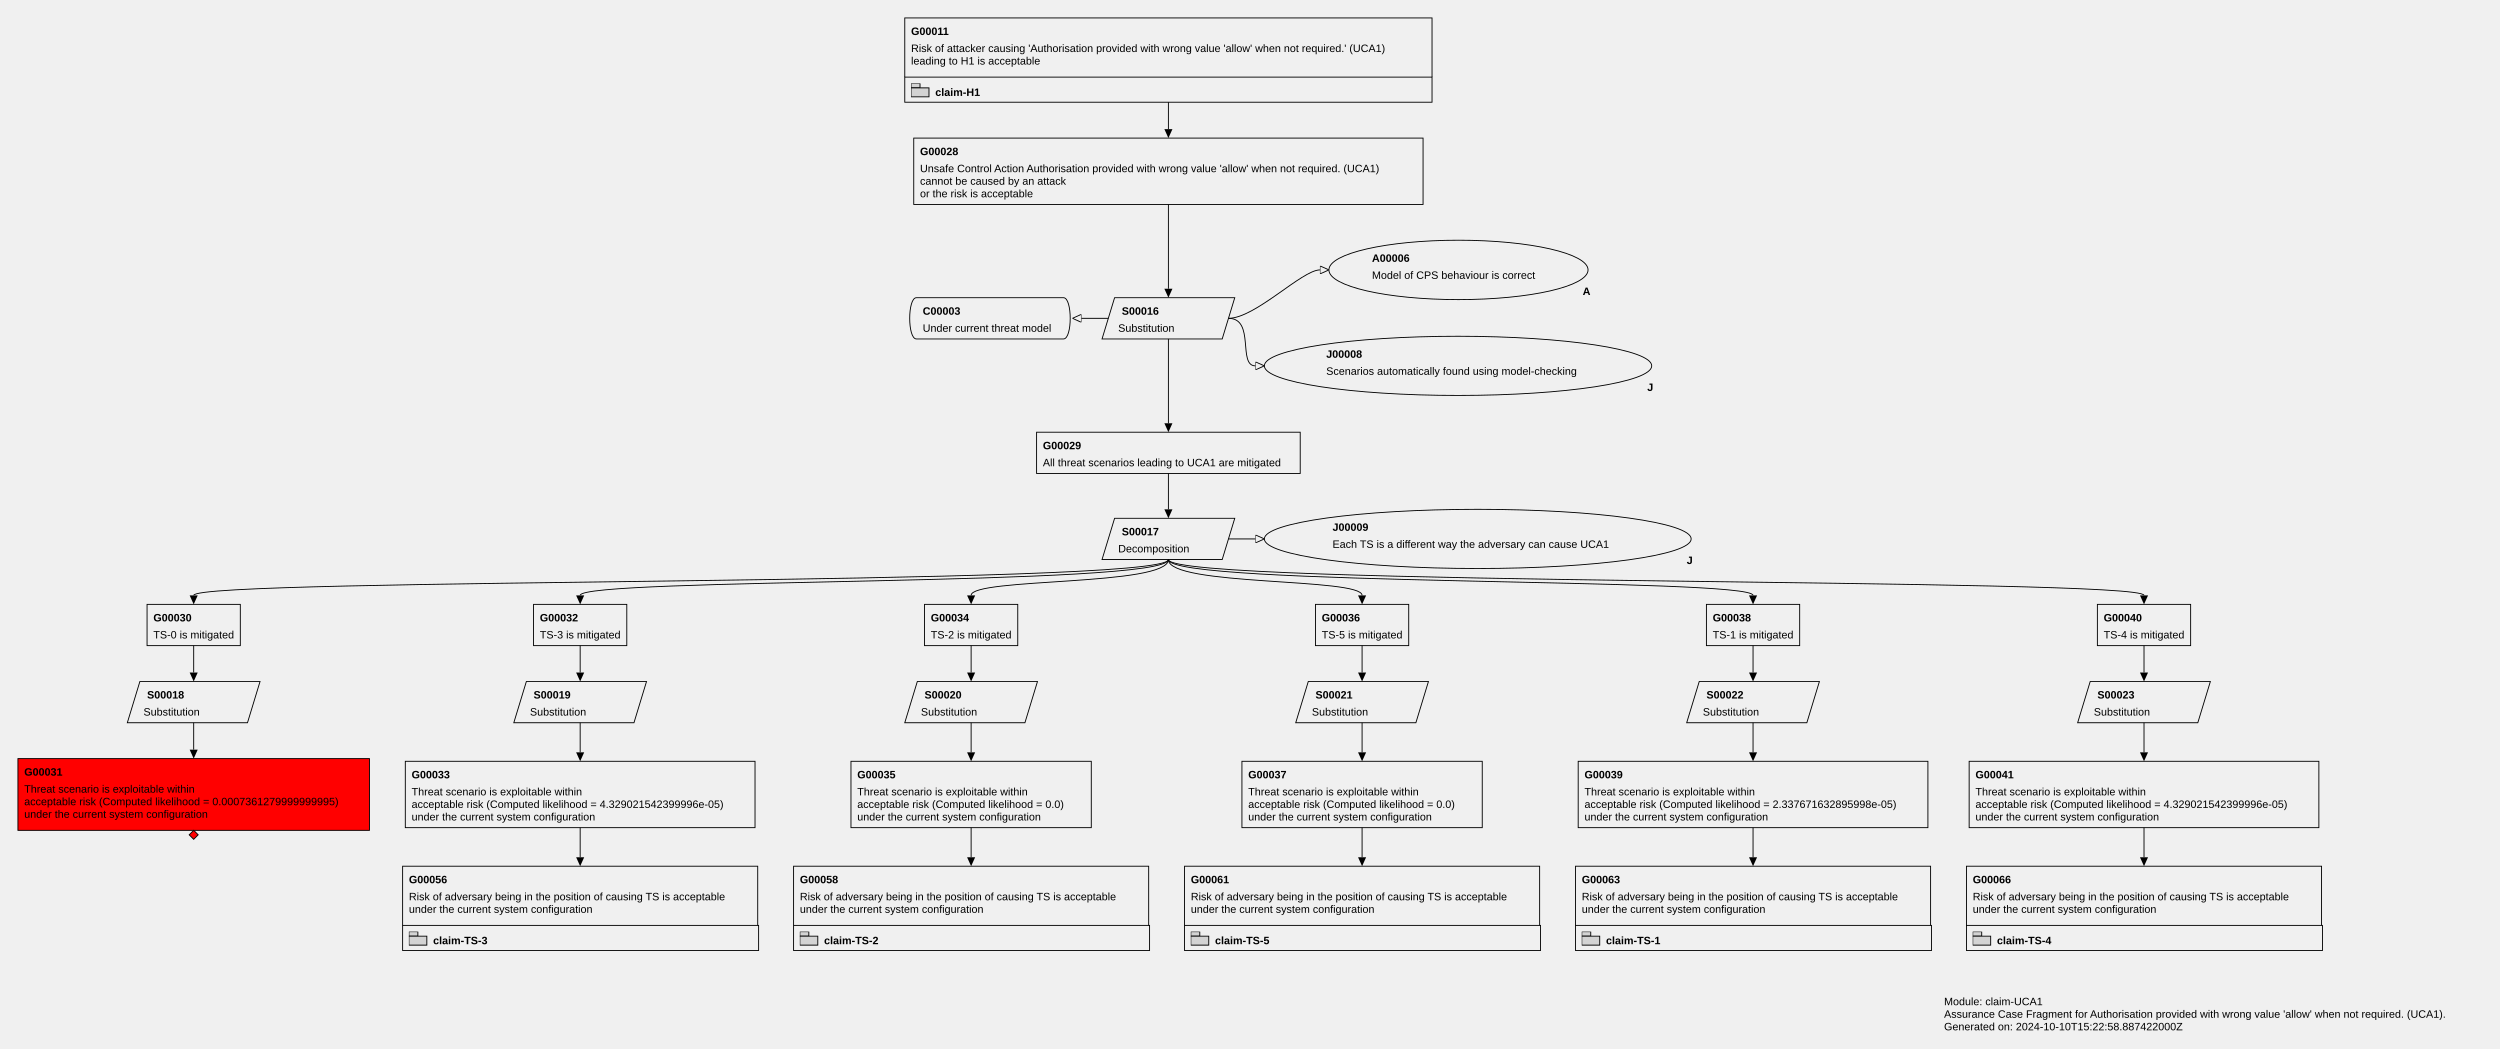
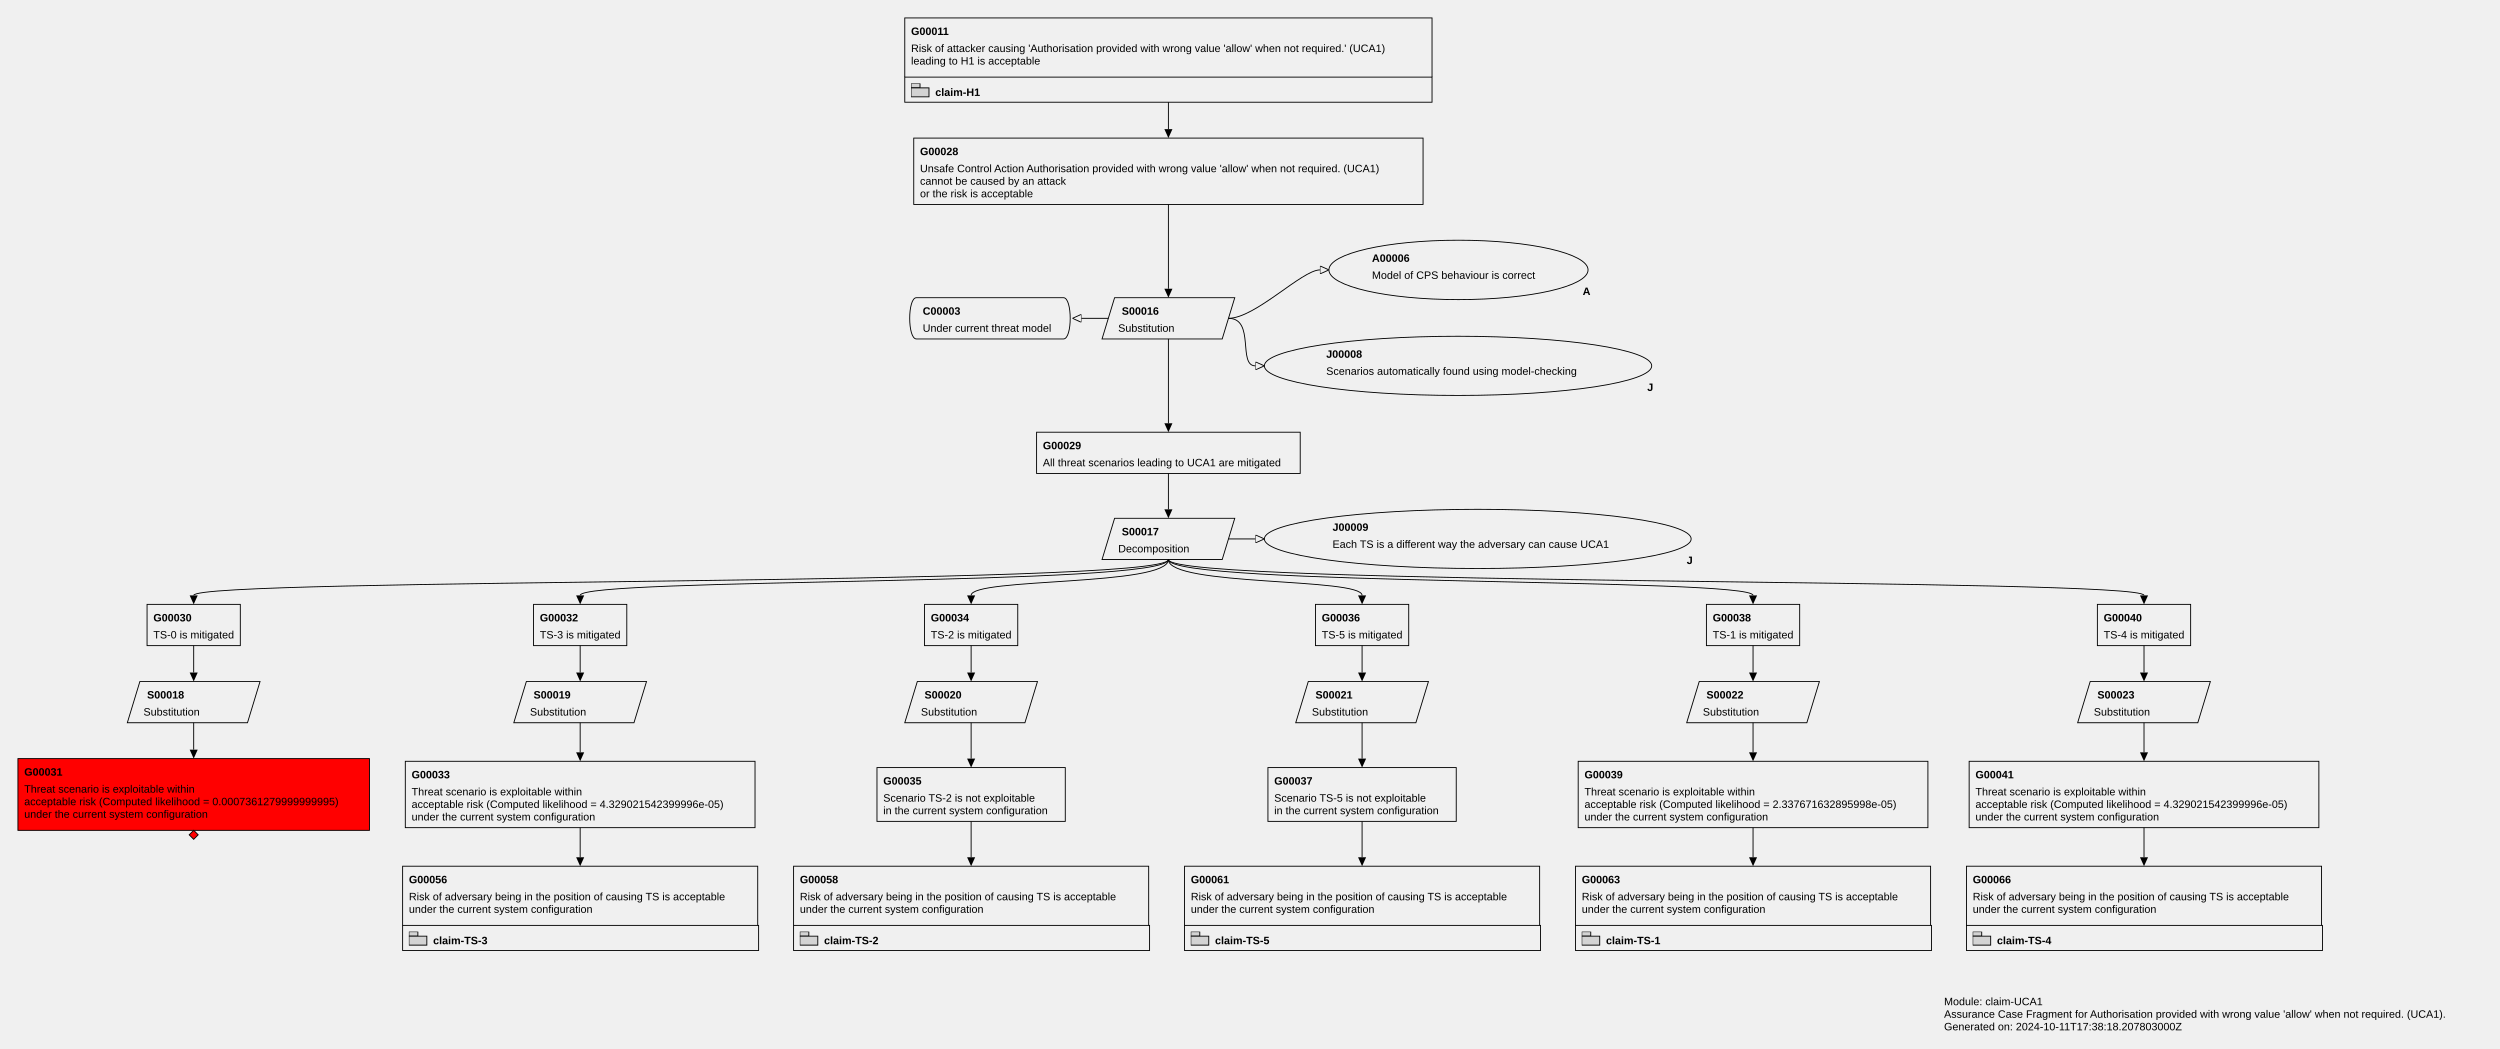
<svg xmlns="http://www.w3.org/2000/svg" class="gsndiagram" viewBox="0 0 2788 1169">
  <symbol id="module_icon">
    <rect fill="lightgrey" height="5" stroke="black" stroke-width="1" width="10" x="0" y="0" />
    <rect fill="lightgrey" height="10" stroke="black" stroke-width="1" width="20" x="0" y="5" />
  </symbol>
  <symbol id="acp">
    <rect fill="black" height="10" stroke="black" stroke-width="1" width="10" x="0" y="0" />
  </symbol>
  <marker id="composite_arrow" markerHeight="9" markerUnits="userSpaceOnUse" markerWidth="10" orient="auto-start-reverse" refX="0" refY="4.5">
    <polyline fill-opacity="0" points="0 0, 6 4.5, 0 9" stroke="black" stroke-width="1" />
    <polyline fill-opacity="0" points="4 0, 10 4.5, 4 9" stroke="black" stroke-width="1" />
    <polyline fill-opacity="0" points="0 4.5, 10 4.5" stroke="black" stroke-width="1" />
  </marker>
  <marker id="supportedby_arrow" markerHeight="9" markerUnits="userSpaceOnUse" markerWidth="10" orient="auto-start-reverse" refX="0" refY="4.5">
    <polyline fill="black" points="0 0, 10 4.5, 0 9" />
  </marker>
  <marker id="incontextof_arrow" markerHeight="9" markerUnits="userSpaceOnUse" markerWidth="10" orient="auto-start-reverse" refX="0" refY="4.5">
    <polyline fill-opacity="0" points="0 0, 10 4.5, 0 9, 0 0" stroke="black" stroke-width="1" />
  </marker>
  <style type="text/css">
.notVerified path { fill: red; fill-opacity: 1;}
/* .notVerified text,a { fill: white; } */
</style>
  <a href="claim-H1.svg#node_g00011">
    <g class="gsn_module_claim_h1 gsnelem gsnawaygoal" id="node_g00011">
      <path class="border" d="M1009,86 V20 H1597 V86" fill-opacity="0" stroke="black" stroke-width="1" />
      <text font-family="Arial" font-size="12" font-weight="bold" x="1016" y="39">G00011</text>
      <text font-family="Arial" font-size="12" x="1016" y="58">Risk of attacker causing 'Authorisation provided with wrong value 'allow' when not required.' (UCA1) </text>
      <text font-family="Arial" font-size="12" x="1016" y="72"> leading to H1 is acceptable</text>
      <a href="claim-H1.svg#node_g00011">
        <path class="border" d="M1009,86 h588 v28 h-588 z" fill-opacity="0" stroke="black" stroke-width="1" />
        <text font-family="Arial" font-size="12" font-weight="bold" x="1043" y="107">claim-H1</text>
      </a>
      <use href="#module_icon" x="1016" y="93" />
    </g>
  </a>
  <g class="gsn_module_claim_uca1 gsnelem gsngoal" id="node_g00028">
    <path class="border" d="M1019,154 L1587,154 L1587,228 L1019,228 z" fill-opacity="0" stroke="black" stroke-width="1" />
    <text font-family="Arial" font-size="12" font-weight="bold" x="1026" y="173">G00028</text>
    <text font-family="Arial" font-size="12" x="1026" y="192">Unsafe Control Action Authorisation provided with wrong value 'allow' when not required. (UCA1) </text>
    <text font-family="Arial" font-size="12" x="1026" y="206"> cannot be caused by an attack</text>
    <text font-family="Arial" font-size="12" x="1026" y="220"> or the risk is acceptable</text>
  </g>
  <g class="gsn_module_claim_uca1 gsnelem gsnctxt" id="node_c00003">
    <path class="border" d="M1022,332 L1186,332 C1196,332,1196,378,1186,378 L1022,378 C1012,378,1012,332,1022,332" fill-opacity="0" stroke="black" stroke-width="1" />
    <text font-family="Arial" font-size="12" font-weight="bold" x="1029" y="351">C00003</text>
    <text font-family="Arial" font-size="12" x="1029" y="370">Under current threat model</text>
  </g>
  <g class="gsn_module_claim_uca1 gsnelem gsnstgy" id="node_s00016">
    <path class="border" d="M1243,332 L1377,332 L1363,378 L1229,378 z" fill-opacity="0" stroke="black" stroke-width="1" />
    <text font-family="Arial" font-size="12" font-weight="bold" x="1251" y="351">S00016</text>
    <text font-family="Arial" font-size="12" x="1247" y="370">Substitution</text>
  </g>
  <g class="gsn_module_claim_uca1 gsnelem gsnasmp" id="node_a00006">
    <path class="border" d="M1482,301 a144,33,0,1,0,289,0 a144,33,0,1,0,-289,0 z" fill-opacity="0" stroke="black" stroke-width="1" />
    <text font-family="Arial" font-size="12" font-weight="bold" x="1530" y="292">A00006</text>
    <text font-family="Arial" font-size="12" x="1530" y="311">Model of CPS behaviour is correct</text>
    <text font-family="Arial" font-size="12" font-weight="bold" x="1765" y="329">A</text>
  </g>
  <g class="gsn_module_claim_uca1 gsnelem gsnjust" id="node_j00008">
    <path class="border" d="M1410,408 a216,33,0,1,0,432,0 a216,33,0,1,0,-432,0 z" fill-opacity="0" stroke="black" stroke-width="1" />
    <text font-family="Arial" font-size="12" font-weight="bold" x="1479" y="399">J00008</text>
    <text font-family="Arial" font-size="12" x="1479" y="418">Scenarios automatically found using model-checking</text>
    <text font-family="Arial" font-size="12" font-weight="bold" x="1837" y="436">J</text>
  </g>
  <g class="gsn_module_claim_uca1 gsnelem gsngoal" id="node_g00029">
    <path class="border" d="M1156,482 L1450,482 L1450,528 L1156,528 z" fill-opacity="0" stroke="black" stroke-width="1" />
    <text font-family="Arial" font-size="12" font-weight="bold" x="1163" y="501">G00029</text>
    <text font-family="Arial" font-size="12" x="1163" y="520">All threat scenarios leading to UCA1 are mitigated</text>
  </g>
  <g class="gsn_module_claim_uca1 gsnelem gsnstgy" id="node_s00017">
    <path class="border" d="M1243,578 L1377,578 L1363,624 L1229,624 z" fill-opacity="0" stroke="black" stroke-width="1" />
    <text font-family="Arial" font-size="12" font-weight="bold" x="1251" y="597">S00017</text>
    <text font-family="Arial" font-size="12" x="1247" y="616">Decomposition</text>
  </g>
  <g class="gsn_module_claim_uca1 gsnelem gsnjust" id="node_j00009">
    <path class="border" d="M1410,601 a238,33,0,1,0,476,0 a238,33,0,1,0,-476,0 z" fill-opacity="0" stroke="black" stroke-width="1" />
    <text font-family="Arial" font-size="12" font-weight="bold" x="1486" y="592">J00009</text>
    <text font-family="Arial" font-size="12" x="1486" y="611">Each TS is a different way the adversary can cause UCA1</text>
    <text font-family="Arial" font-size="12" font-weight="bold" x="1881" y="629">J</text>
  </g>
  <g class="gsn_module_claim_uca1 gsnelem gsngoal" id="node_g00030">
    <path class="border" d="M164,674 L268,674 L268,720 L164,720 z" fill-opacity="0" stroke="black" stroke-width="1" />
    <text font-family="Arial" font-size="12" font-weight="bold" x="171" y="693">G00030</text>
    <text font-family="Arial" font-size="12" x="171" y="712">TS-0 is mitigated</text>
  </g>
  <g class="gsn_module_claim_uca1 gsnelem gsngoal" id="node_g00032">
    <path class="border" d="M595,674 L699,674 L699,720 L595,720 z" fill-opacity="0" stroke="black" stroke-width="1" />
    <text font-family="Arial" font-size="12" font-weight="bold" x="602" y="693">G00032</text>
    <text font-family="Arial" font-size="12" x="602" y="712">TS-3 is mitigated</text>
  </g>
  <g class="gsn_module_claim_uca1 gsnelem gsngoal" id="node_g00034">
    <path class="border" d="M1031,674 L1135,674 L1135,720 L1031,720 z" fill-opacity="0" stroke="black" stroke-width="1" />
    <text font-family="Arial" font-size="12" font-weight="bold" x="1038" y="693">G00034</text>
    <text font-family="Arial" font-size="12" x="1038" y="712">TS-2 is mitigated</text>
  </g>
  <g class="gsn_module_claim_uca1 gsnelem gsngoal" id="node_g00036">
    <path class="border" d="M1467,674 L1571,674 L1571,720 L1467,720 z" fill-opacity="0" stroke="black" stroke-width="1" />
    <text font-family="Arial" font-size="12" font-weight="bold" x="1474" y="693">G00036</text>
    <text font-family="Arial" font-size="12" x="1474" y="712">TS-5 is mitigated</text>
  </g>
  <g class="gsn_module_claim_uca1 gsnelem gsngoal" id="node_g00038">
    <path class="border" d="M1903,674 L2007,674 L2007,720 L1903,720 z" fill-opacity="0" stroke="black" stroke-width="1" />
    <text font-family="Arial" font-size="12" font-weight="bold" x="1910" y="693">G00038</text>
    <text font-family="Arial" font-size="12" x="1910" y="712">TS-1 is mitigated</text>
  </g>
  <g class="gsn_module_claim_uca1 gsnelem gsngoal" id="node_g00040">
    <path class="border" d="M2339,674 L2443,674 L2443,720 L2339,720 z" fill-opacity="0" stroke="black" stroke-width="1" />
    <text font-family="Arial" font-size="12" font-weight="bold" x="2346" y="693">G00040</text>
    <text font-family="Arial" font-size="12" x="2346" y="712">TS-4 is mitigated</text>
  </g>
  <g class="gsn_module_claim_uca1 gsnelem gsnstgy" id="node_s00018">
    <path class="border" d="M156,760 L290,760 L276,806 L142,806 z" fill-opacity="0" stroke="black" stroke-width="1" />
    <text font-family="Arial" font-size="12" font-weight="bold" x="164" y="779">S00018</text>
    <text font-family="Arial" font-size="12" x="160" y="798">Substitution</text>
  </g>
  <g class="gsn_module_claim_uca1 gsnelem gsnstgy" id="node_s00019">
    <path class="border" d="M587,760 L721,760 L707,806 L573,806 z" fill-opacity="0" stroke="black" stroke-width="1" />
    <text font-family="Arial" font-size="12" font-weight="bold" x="595" y="779">S00019</text>
    <text font-family="Arial" font-size="12" x="591" y="798">Substitution</text>
  </g>
  <g class="gsn_module_claim_uca1 gsnelem gsnstgy" id="node_s00020">
    <path class="border" d="M1023,760 L1157,760 L1143,806 L1009,806 z" fill-opacity="0" stroke="black" stroke-width="1" />
    <text font-family="Arial" font-size="12" font-weight="bold" x="1031" y="779">S00020</text>
    <text font-family="Arial" font-size="12" x="1027" y="798">Substitution</text>
  </g>
  <g class="gsn_module_claim_uca1 gsnelem gsnstgy" id="node_s00021">
    <path class="border" d="M1459,760 L1593,760 L1579,806 L1445,806 z" fill-opacity="0" stroke="black" stroke-width="1" />
    <text font-family="Arial" font-size="12" font-weight="bold" x="1467" y="779">S00021</text>
    <text font-family="Arial" font-size="12" x="1463" y="798">Substitution</text>
  </g>
  <g class="gsn_module_claim_uca1 gsnelem gsnstgy" id="node_s00022">
    <path class="border" d="M1895,760 L2029,760 L2015,806 L1881,806 z" fill-opacity="0" stroke="black" stroke-width="1" />
    <text font-family="Arial" font-size="12" font-weight="bold" x="1903" y="779">S00022</text>
    <text font-family="Arial" font-size="12" x="1899" y="798">Substitution</text>
  </g>
  <g class="gsn_module_claim_uca1 gsnelem gsnstgy" id="node_s00023">
    <path class="border" d="M2331,760 L2465,760 L2451,806 L2317,806 z" fill-opacity="0" stroke="black" stroke-width="1" />
    <text font-family="Arial" font-size="12" font-weight="bold" x="2339" y="779">S00023</text>
    <text font-family="Arial" font-size="12" x="2335" y="798">Substitution</text>
  </g>
  <g class="notVerified gsn_module_claim_uca1 gsnelem gsngoal gsn_undeveloped" id="node_g00031">
    <path class="border" d="M20,846 L412,846 L412,926 L20,926 z" fill-opacity="0" stroke="black" stroke-width="1" />
    <text font-family="Arial" font-size="12" font-weight="bold" x="27" y="865">G00031</text>
    <text font-family="Arial" font-size="12" x="27" y="884">Threat scenario is exploitable within </text>
    <text font-family="Arial" font-size="12" x="27" y="898"> acceptable risk (Computed likelihood = 0.0007361279999999995) </text>
    <text font-family="Arial" font-size="12" x="27" y="912"> under the current system configuration</text>
    <path d="M216,926 l5,5 l-5,5 l-5,-5 z" fill-opacity="0" stroke="black" stroke-width="1" />
  </g>
  <g class="gsn_module_claim_uca1 gsnelem gsngoal" id="node_g00033">
    <path class="border" d="M452,849 L842,849 L842,923 L452,923 z" fill-opacity="0" stroke="black" stroke-width="1" />
    <text font-family="Arial" font-size="12" font-weight="bold" x="459" y="868">G00033</text>
    <text font-family="Arial" font-size="12" x="459" y="887">Threat scenario is exploitable within </text>
    <text font-family="Arial" font-size="12" x="459" y="901"> acceptable risk (Computed likelihood = 4.329021542399996e-05) </text>
    <text font-family="Arial" font-size="12" x="459" y="915"> under the current system configuration</text>
  </g>
  <g class="gsn_module_claim_uca1 gsnelem gsngoal" id="node_g00035">
-     <path class="border" d="M949,849 L1217,849 L1217,923 L949,923 z" fill-opacity="0" stroke="black" stroke-width="1" />
-     <text font-family="Arial" font-size="12" font-weight="bold" x="956" y="868">G00035</text>
-     <text font-family="Arial" font-size="12" x="956" y="887">Threat scenario is exploitable within </text>
-     <text font-family="Arial" font-size="12" x="956" y="901"> acceptable risk (Computed likelihood = 0.0) </text>
-     <text font-family="Arial" font-size="12" x="956" y="915"> under the current system configuration</text>
+     <path class="border" d="M978,856 L1188,856 L1188,916 L978,916 z" fill-opacity="0" stroke="black" stroke-width="1" />
+     <text font-family="Arial" font-size="12" font-weight="bold" x="985" y="875">G00035</text>
+     <text font-family="Arial" font-size="12" x="985" y="894">Scenario TS-2 is not exploitable </text>
+     <text font-family="Arial" font-size="12" x="985" y="908"> in the current system configuration</text>
  </g>
  <g class="gsn_module_claim_uca1 gsnelem gsngoal" id="node_g00037">
-     <path class="border" d="M1385,849 L1653,849 L1653,923 L1385,923 z" fill-opacity="0" stroke="black" stroke-width="1" />
-     <text font-family="Arial" font-size="12" font-weight="bold" x="1392" y="868">G00037</text>
-     <text font-family="Arial" font-size="12" x="1392" y="887">Threat scenario is exploitable within </text>
-     <text font-family="Arial" font-size="12" x="1392" y="901"> acceptable risk (Computed likelihood = 0.0) </text>
-     <text font-family="Arial" font-size="12" x="1392" y="915"> under the current system configuration</text>
+     <path class="border" d="M1414,856 L1624,856 L1624,916 L1414,916 z" fill-opacity="0" stroke="black" stroke-width="1" />
+     <text font-family="Arial" font-size="12" font-weight="bold" x="1421" y="875">G00037</text>
+     <text font-family="Arial" font-size="12" x="1421" y="894">Scenario TS-5 is not exploitable </text>
+     <text font-family="Arial" font-size="12" x="1421" y="908"> in the current system configuration</text>
  </g>
  <g class="gsn_module_claim_uca1 gsnelem gsngoal" id="node_g00039">
    <path class="border" d="M1760,849 L2150,849 L2150,923 L1760,923 z" fill-opacity="0" stroke="black" stroke-width="1" />
    <text font-family="Arial" font-size="12" font-weight="bold" x="1767" y="868">G00039</text>
    <text font-family="Arial" font-size="12" x="1767" y="887">Threat scenario is exploitable within </text>
    <text font-family="Arial" font-size="12" x="1767" y="901"> acceptable risk (Computed likelihood = 2.337671632895998e-05) </text>
    <text font-family="Arial" font-size="12" x="1767" y="915"> under the current system configuration</text>
  </g>
  <g class="gsn_module_claim_uca1 gsnelem gsngoal" id="node_g00041">
    <path class="border" d="M2196,849 L2586,849 L2586,923 L2196,923 z" fill-opacity="0" stroke="black" stroke-width="1" />
    <text font-family="Arial" font-size="12" font-weight="bold" x="2203" y="868">G00041</text>
    <text font-family="Arial" font-size="12" x="2203" y="887">Threat scenario is exploitable within </text>
    <text font-family="Arial" font-size="12" x="2203" y="901"> acceptable risk (Computed likelihood = 4.329021542399996e-05) </text>
    <text font-family="Arial" font-size="12" x="2203" y="915"> under the current system configuration</text>
  </g>
  <a href="claim-TS-3.svg#node_g00056">
    <g class="gsn_module_claim_ts_3 gsnelem gsnawaygoal" id="node_g00056">
      <path class="border" d="M449,1032 V966 H845 V1032" fill-opacity="0" stroke="black" stroke-width="1" />
      <text font-family="Arial" font-size="12" font-weight="bold" x="456" y="985">G00056</text>
      <text font-family="Arial" font-size="12" x="456" y="1004">Risk of adversary being in the position of causing TS is acceptable </text>
      <text font-family="Arial" font-size="12" x="456" y="1018"> under the current system configuration</text>
      <a href="claim-TS-3.svg#node_g00056">
        <path class="border" d="M449,1032 h397 v28 h-397 z" fill-opacity="0" stroke="black" stroke-width="1" />
        <text font-family="Arial" font-size="12" font-weight="bold" x="483" y="1053">claim-TS-3</text>
      </a>
      <use href="#module_icon" x="456" y="1039" />
    </g>
  </a>
  <a href="claim-TS-2.svg#node_g00058">
    <g class="gsn_module_claim_ts_2 gsnelem gsnawaygoal" id="node_g00058">
      <path class="border" d="M885,1032 V966 H1281 V1032" fill-opacity="0" stroke="black" stroke-width="1" />
      <text font-family="Arial" font-size="12" font-weight="bold" x="892" y="985">G00058</text>
      <text font-family="Arial" font-size="12" x="892" y="1004">Risk of adversary being in the position of causing TS is acceptable </text>
      <text font-family="Arial" font-size="12" x="892" y="1018"> under the current system configuration</text>
      <a href="claim-TS-2.svg#node_g00058">
        <path class="border" d="M885,1032 h397 v28 h-397 z" fill-opacity="0" stroke="black" stroke-width="1" />
        <text font-family="Arial" font-size="12" font-weight="bold" x="919" y="1053">claim-TS-2</text>
      </a>
      <use href="#module_icon" x="892" y="1039" />
    </g>
  </a>
  <a href="claim-TS-5.svg#node_g00061">
    <g class="gsn_module_claim_ts_5 gsnelem gsnawaygoal" id="node_g00061">
      <path class="border" d="M1321,1032 V966 H1717 V1032" fill-opacity="0" stroke="black" stroke-width="1" />
      <text font-family="Arial" font-size="12" font-weight="bold" x="1328" y="985">G00061</text>
      <text font-family="Arial" font-size="12" x="1328" y="1004">Risk of adversary being in the position of causing TS is acceptable </text>
      <text font-family="Arial" font-size="12" x="1328" y="1018"> under the current system configuration</text>
      <a href="claim-TS-5.svg#node_g00061">
        <path class="border" d="M1321,1032 h397 v28 h-397 z" fill-opacity="0" stroke="black" stroke-width="1" />
        <text font-family="Arial" font-size="12" font-weight="bold" x="1355" y="1053">claim-TS-5</text>
      </a>
      <use href="#module_icon" x="1328" y="1039" />
    </g>
  </a>
  <a href="claim-TS-1.svg#node_g00063">
    <g class="gsn_module_claim_ts_1 gsnelem gsnawaygoal" id="node_g00063">
      <path class="border" d="M1757,1032 V966 H2153 V1032" fill-opacity="0" stroke="black" stroke-width="1" />
      <text font-family="Arial" font-size="12" font-weight="bold" x="1764" y="985">G00063</text>
      <text font-family="Arial" font-size="12" x="1764" y="1004">Risk of adversary being in the position of causing TS is acceptable </text>
      <text font-family="Arial" font-size="12" x="1764" y="1018"> under the current system configuration</text>
      <a href="claim-TS-1.svg#node_g00063">
        <path class="border" d="M1757,1032 h397 v28 h-397 z" fill-opacity="0" stroke="black" stroke-width="1" />
        <text font-family="Arial" font-size="12" font-weight="bold" x="1791" y="1053">claim-TS-1</text>
      </a>
      <use href="#module_icon" x="1764" y="1039" />
    </g>
  </a>
  <a href="claim-TS-4.svg#node_g00066">
    <g class="gsn_module_claim_ts_4 gsnelem gsnawaygoal" id="node_g00066">
      <path class="border" d="M2193,1032 V966 H2589 V1032" fill-opacity="0" stroke="black" stroke-width="1" />
      <text font-family="Arial" font-size="12" font-weight="bold" x="2200" y="985">G00066</text>
      <text font-family="Arial" font-size="12" x="2200" y="1004">Risk of adversary being in the position of causing TS is acceptable </text>
      <text font-family="Arial" font-size="12" x="2200" y="1018"> under the current system configuration</text>
      <a href="claim-TS-4.svg#node_g00066">
        <path class="border" d="M2193,1032 h397 v28 h-397 z" fill-opacity="0" stroke="black" stroke-width="1" />
        <text font-family="Arial" font-size="12" font-weight="bold" x="2227" y="1053">claim-TS-4</text>
      </a>
      <use href="#module_icon" x="2200" y="1039" />
    </g>
  </a>
  <path class="gsnedge gsninspby" d="M1303,114 C1303,144,1303,124,1303,144" fill-opacity="0" marker-end="url(#supportedby_arrow)" stroke="black" stroke-width="1" />
  <path class="gsnedge gsninspby" d="M1303,228 C1303,258,1303,302,1303,322" fill-opacity="0" marker-end="url(#supportedby_arrow)" stroke="black" stroke-width="1" />
  <path class="gsnedge gsninspby" d="M1303,528 C1303,558,1303,548,1303,568" fill-opacity="0" marker-end="url(#supportedby_arrow)" stroke="black" stroke-width="1" />
  <path class="gsnedge gsninspby" d="M216,720 C216,750,216,730,216,750" fill-opacity="0" marker-end="url(#supportedby_arrow)" stroke="black" stroke-width="1" />
  <path class="gsnedge gsninspby" d="M647,720 C647,750,647,730,647,750" fill-opacity="0" marker-end="url(#supportedby_arrow)" stroke="black" stroke-width="1" />
  <path class="gsnedge gsninspby" d="M647,923 C647,953,647,936,647,956" fill-opacity="0" marker-end="url(#supportedby_arrow)" stroke="black" stroke-width="1" />
  <path class="gsnedge gsninspby" d="M1083,720 C1083,750,1083,730,1083,750" fill-opacity="0" marker-end="url(#supportedby_arrow)" stroke="black" stroke-width="1" />
-   <path class="gsnedge gsninspby" d="M1083,923 C1083,953,1083,936,1083,956" fill-opacity="0" marker-end="url(#supportedby_arrow)" stroke="black" stroke-width="1" />
+   <path class="gsnedge gsninspby" d="M1083,916 C1083,946,1083,936,1083,956" fill-opacity="0" marker-end="url(#supportedby_arrow)" stroke="black" stroke-width="1" />
  <path class="gsnedge gsninspby" d="M1519,720 C1519,750,1519,730,1519,750" fill-opacity="0" marker-end="url(#supportedby_arrow)" stroke="black" stroke-width="1" />
-   <path class="gsnedge gsninspby" d="M1519,923 C1519,953,1519,936,1519,956" fill-opacity="0" marker-end="url(#supportedby_arrow)" stroke="black" stroke-width="1" />
+   <path class="gsnedge gsninspby" d="M1519,916 C1519,946,1519,936,1519,956" fill-opacity="0" marker-end="url(#supportedby_arrow)" stroke="black" stroke-width="1" />
  <path class="gsnedge gsninspby" d="M1955,720 C1955,750,1955,730,1955,750" fill-opacity="0" marker-end="url(#supportedby_arrow)" stroke="black" stroke-width="1" />
  <path class="gsnedge gsninspby" d="M1955,923 C1955,953,1955,936,1955,956" fill-opacity="0" marker-end="url(#supportedby_arrow)" stroke="black" stroke-width="1" />
  <path class="gsnedge gsninspby" d="M2391,720 C2391,750,2391,730,2391,750" fill-opacity="0" marker-end="url(#supportedby_arrow)" stroke="black" stroke-width="1" />
  <path class="gsnedge gsninspby" d="M2391,923 C2391,953,2391,936,2391,956" fill-opacity="0" marker-end="url(#supportedby_arrow)" stroke="black" stroke-width="1" />
  <path class="gsnedge gsninctxt" d="M1370,355 C1400,355,1452,301,1472,301" fill-opacity="0" marker-end="url(#incontextof_arrow)" stroke="black" stroke-width="1" />
  <path class="gsnedge gsninctxt" d="M1236,355 C1206,355,1226,355,1206,355" fill-opacity="0" marker-end="url(#incontextof_arrow)" stroke="black" stroke-width="1" />
  <path class="gsnedge gsninctxt" d="M1370,355 C1400,355,1380,408,1400,408" fill-opacity="0" marker-end="url(#incontextof_arrow)" stroke="black" stroke-width="1" />
  <path class="gsnedge gsninspby" d="M1303,378 C1303,408,1303,452,1303,472" fill-opacity="0" marker-end="url(#supportedby_arrow)" stroke="black" stroke-width="1" />
  <path class="gsnedge gsninctxt" d="M1370,601 C1400,601,1380,601,1400,601" fill-opacity="0" marker-end="url(#incontextof_arrow)" stroke="black" stroke-width="1" />
  <path class="gsnedge gsninspby" d="M1303,624 C1303,654,216,644,216,664" fill-opacity="0" marker-end="url(#supportedby_arrow)" stroke="black" stroke-width="1" />
  <path class="gsnedge gsninspby" d="M1303,624 C1303,654,647,644,647,664" fill-opacity="0" marker-end="url(#supportedby_arrow)" stroke="black" stroke-width="1" />
  <path class="gsnedge gsninspby" d="M1303,624 C1303,654,1083,644,1083,664" fill-opacity="0" marker-end="url(#supportedby_arrow)" stroke="black" stroke-width="1" />
  <path class="gsnedge gsninspby" d="M1303,624 C1303,654,1519,644,1519,664" fill-opacity="0" marker-end="url(#supportedby_arrow)" stroke="black" stroke-width="1" />
  <path class="gsnedge gsninspby" d="M1303,624 C1303,654,1955,644,1955,664" fill-opacity="0" marker-end="url(#supportedby_arrow)" stroke="black" stroke-width="1" />
  <path class="gsnedge gsninspby" d="M1303,624 C1303,654,2391,644,2391,664" fill-opacity="0" marker-end="url(#supportedby_arrow)" stroke="black" stroke-width="1" />
  <path class="gsnedge gsninspby" d="M216,806 C216,836,216,816,216,836" fill-opacity="0" marker-end="url(#supportedby_arrow)" stroke="black" stroke-width="1" />
  <path class="gsnedge gsninspby" d="M647,806 C647,836,647,819,647,839" fill-opacity="0" marker-end="url(#supportedby_arrow)" stroke="black" stroke-width="1" />
-   <path class="gsnedge gsninspby" d="M1083,806 C1083,836,1083,819,1083,839" fill-opacity="0" marker-end="url(#supportedby_arrow)" stroke="black" stroke-width="1" />
-   <path class="gsnedge gsninspby" d="M1519,806 C1519,836,1519,819,1519,839" fill-opacity="0" marker-end="url(#supportedby_arrow)" stroke="black" stroke-width="1" />
+   <path class="gsnedge gsninspby" d="M1083,806 C1083,836,1083,826,1083,846" fill-opacity="0" marker-end="url(#supportedby_arrow)" stroke="black" stroke-width="1" />
+   <path class="gsnedge gsninspby" d="M1519,806 C1519,836,1519,826,1519,846" fill-opacity="0" marker-end="url(#supportedby_arrow)" stroke="black" stroke-width="1" />
  <path class="gsnedge gsninspby" d="M1955,806 C1955,836,1955,819,1955,839" fill-opacity="0" marker-end="url(#supportedby_arrow)" stroke="black" stroke-width="1" />
  <path class="gsnedge gsninspby" d="M2391,806 C2391,836,2391,819,2391,839" fill-opacity="0" marker-end="url(#supportedby_arrow)" stroke="black" stroke-width="1" />
  <g class="gsnmodule" id="node_gsn_module">
    <text font-family="Arial" font-size="12" x="2168" y="1121">Module: claim-UCA1</text>
    <text font-family="Arial" font-size="12" x="2168" y="1135">Assurance Case Fragment for Authorisation provided with wrong value 'allow' when not required. (UCA1).</text>
-     <text font-family="Arial" font-size="12" x="2168" y="1149">Generated on: 2024-10-10T15:22:58.887422000Z</text>
+     <text font-family="Arial" font-size="12" x="2168" y="1149">Generated on: 2024-10-11T17:38:18.207803000Z</text>
  </g>
</svg>
